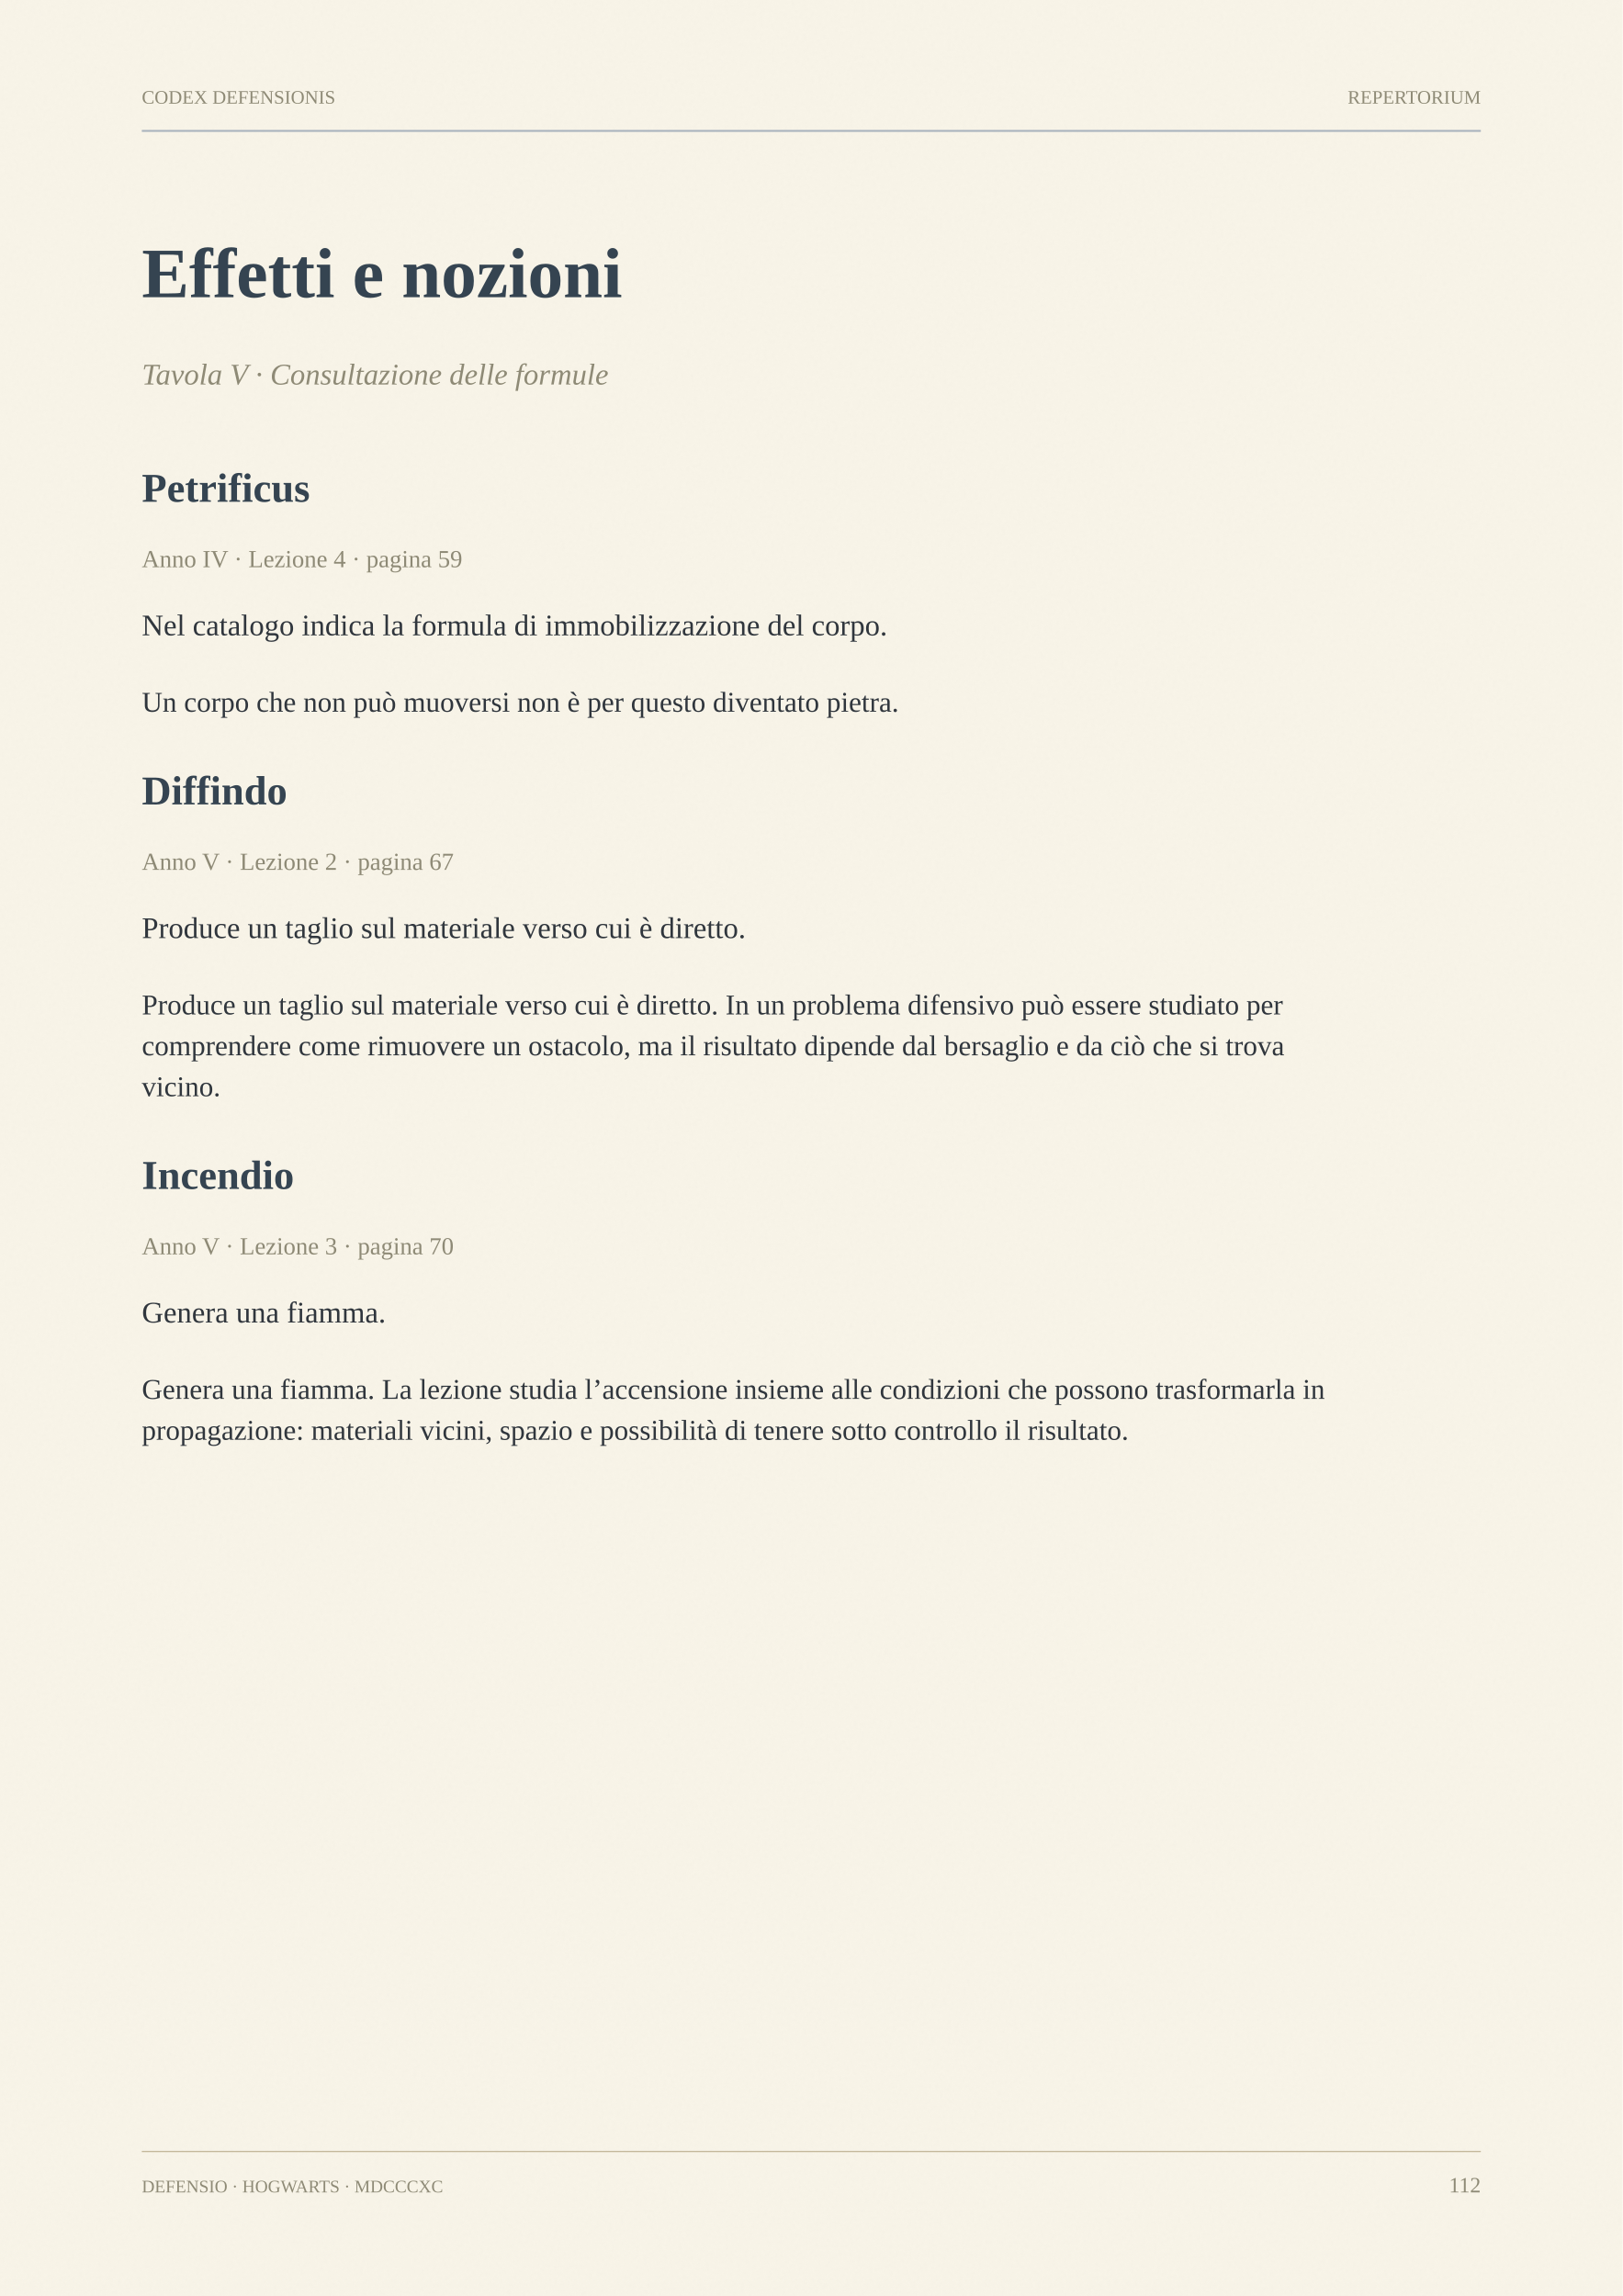
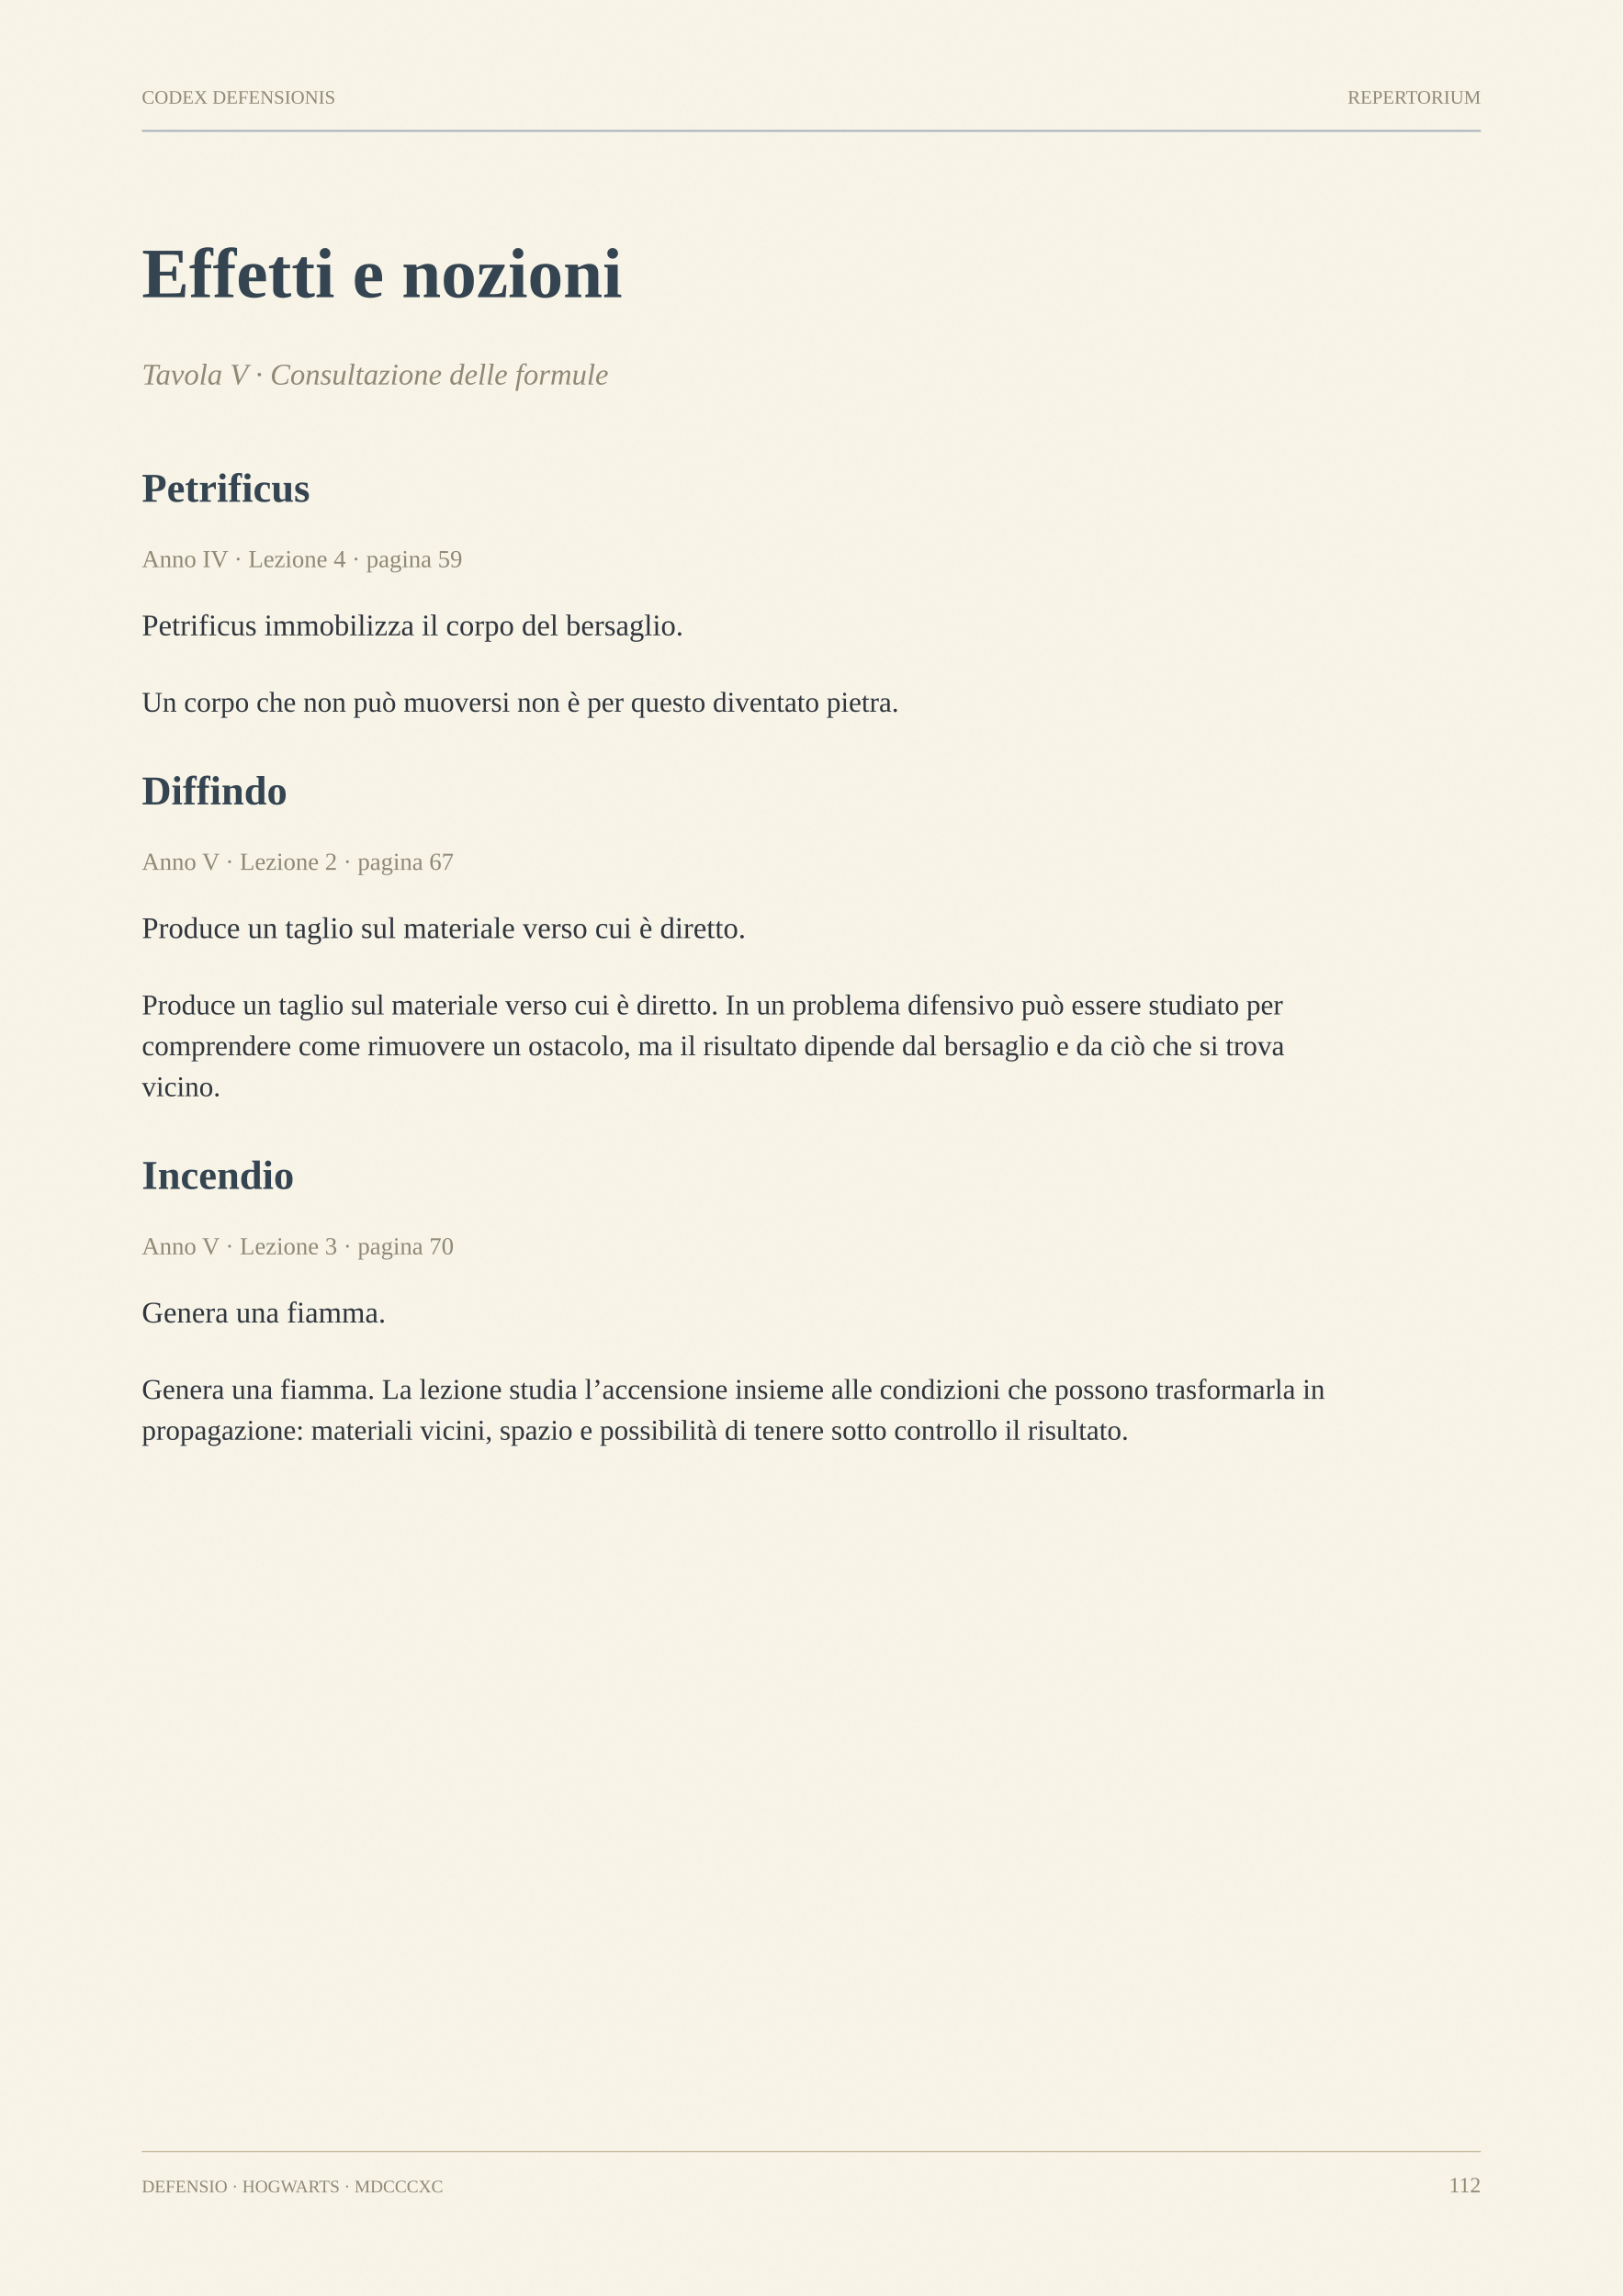
<svg xmlns="http://www.w3.org/2000/svg" width="595" height="842" viewBox="0 0 595 842">
  <defs>
    <filter id="grain">
      <feTurbulence type="fractalNoise" baseFrequency=".7" numOctaves="3" stitchTiles="stitch" />
      <feColorMatrix type="saturate" values="0" />
    </filter>
    <pattern id="paper" width="595" height="842" patternUnits="userSpaceOnUse">
      <rect width="595" height="842" filter="url(#grain)" opacity=".17" />
    </pattern>
    <linearGradient id="leather">
      <stop stop-color="#0e141a" />
      <stop offset=".12" stop-color="#394652" />
      <stop offset=".6" stop-color="#232f3b" />
      <stop offset="1" stop-color="#090e14" />
    </linearGradient>
  </defs>
  <rect width="595" height="842" fill="#f8f4e8" />
  <rect width="595" height="842" fill="url(#paper)" opacity=".17" />
  <text x="52" y="38" font-family="Georgia, Times New Roman, serif" font-size="7" fill="#8e8a76">CODEX DEFENSIONIS</text>
  <text x="543" y="38" font-family="Georgia, Times New Roman, serif" font-size="7" fill="#8e8a76" text-anchor="end">REPERTORIUM</text>
  <path d="M52 48H543" stroke="#a9b3bd" stroke-width=".7" />
  <text x="52" y="109" font-family="Georgia, Times New Roman, serif" font-size="26" fill="#354451" font-weight="bold">Effetti e nozioni</text>
  <text x="52" y="141" font-family="Georgia, Times New Roman, serif" font-size="11" fill="#8e8a76" font-style="italic">Tavola V · Consultazione delle formule</text>
  <text x="52" y="184" font-family="Georgia, Times New Roman, serif" font-size="15" fill="#354451" font-weight="bold">Petrificus</text>
  <text x="52" y="208" font-family="Georgia, Times New Roman, serif" font-size="9" fill="#8e8a76">Anno IV · Lezione 4 · pagina 59</text>
-   <text x="52" y="233" font-family="Georgia, Times New Roman, serif" font-size="11" fill="#30363d">Nel catalogo indica la formula di immobilizzazione del corpo.</text>
+   <text x="52" y="233" font-family="Georgia, Times New Roman, serif" font-size="11" fill="#30363d">Petrificus immobilizza il corpo del bersaglio.</text>
  <text x="52" y="261" font-family="Georgia, Times New Roman, serif" font-size="10.5" fill="#30363d">Un corpo che non può muoversi non è per questo diventato pietra.</text>
  <text x="52" y="295" font-family="Georgia, Times New Roman, serif" font-size="15" fill="#354451" font-weight="bold">Diffindo</text>
  <text x="52" y="319" font-family="Georgia, Times New Roman, serif" font-size="9" fill="#8e8a76">Anno V · Lezione 2 · pagina 67</text>
  <text x="52" y="344" font-family="Georgia, Times New Roman, serif" font-size="11" fill="#30363d">Produce un taglio sul materiale verso cui è diretto.</text>
  <text x="52" y="372" font-family="Georgia, Times New Roman, serif" font-size="10.5" fill="#30363d">Produce un taglio sul materiale verso cui è diretto. In un problema difensivo può essere studiato per</text>
  <text x="52" y="387" font-family="Georgia, Times New Roman, serif" font-size="10.5" fill="#30363d">comprendere come rimuovere un ostacolo, ma il risultato dipende dal bersaglio e da ciò che si trova</text>
  <text x="52" y="402" font-family="Georgia, Times New Roman, serif" font-size="10.5" fill="#30363d">vicino.</text>
  <text x="52" y="436" font-family="Georgia, Times New Roman, serif" font-size="15" fill="#354451" font-weight="bold">Incendio</text>
  <text x="52" y="460" font-family="Georgia, Times New Roman, serif" font-size="9" fill="#8e8a76">Anno V · Lezione 3 · pagina 70</text>
  <text x="52" y="485" font-family="Georgia, Times New Roman, serif" font-size="11" fill="#30363d">Genera una fiamma.</text>
  <text x="52" y="513" font-family="Georgia, Times New Roman, serif" font-size="10.5" fill="#30363d">Genera una fiamma. La lezione studia l’accensione insieme alle condizioni che possono trasformarla in</text>
  <text x="52" y="528" font-family="Georgia, Times New Roman, serif" font-size="10.5" fill="#30363d">propagazione: materiali vicini, spazio e possibilità di tenere sotto controllo il risultato.</text>
  <path d="M52 789H543" stroke="#c3b89b" stroke-width=".45" />
  <text x="52" y="804" font-family="Georgia, Times New Roman, serif" font-size="6.5" fill="#8e8a76">DEFENSIO · HOGWARTS · MDCCCXC</text>
  <text x="543" y="804" font-family="Georgia, Times New Roman, serif" font-size="8" fill="#8e8a76" text-anchor="end">112</text>
</svg>
